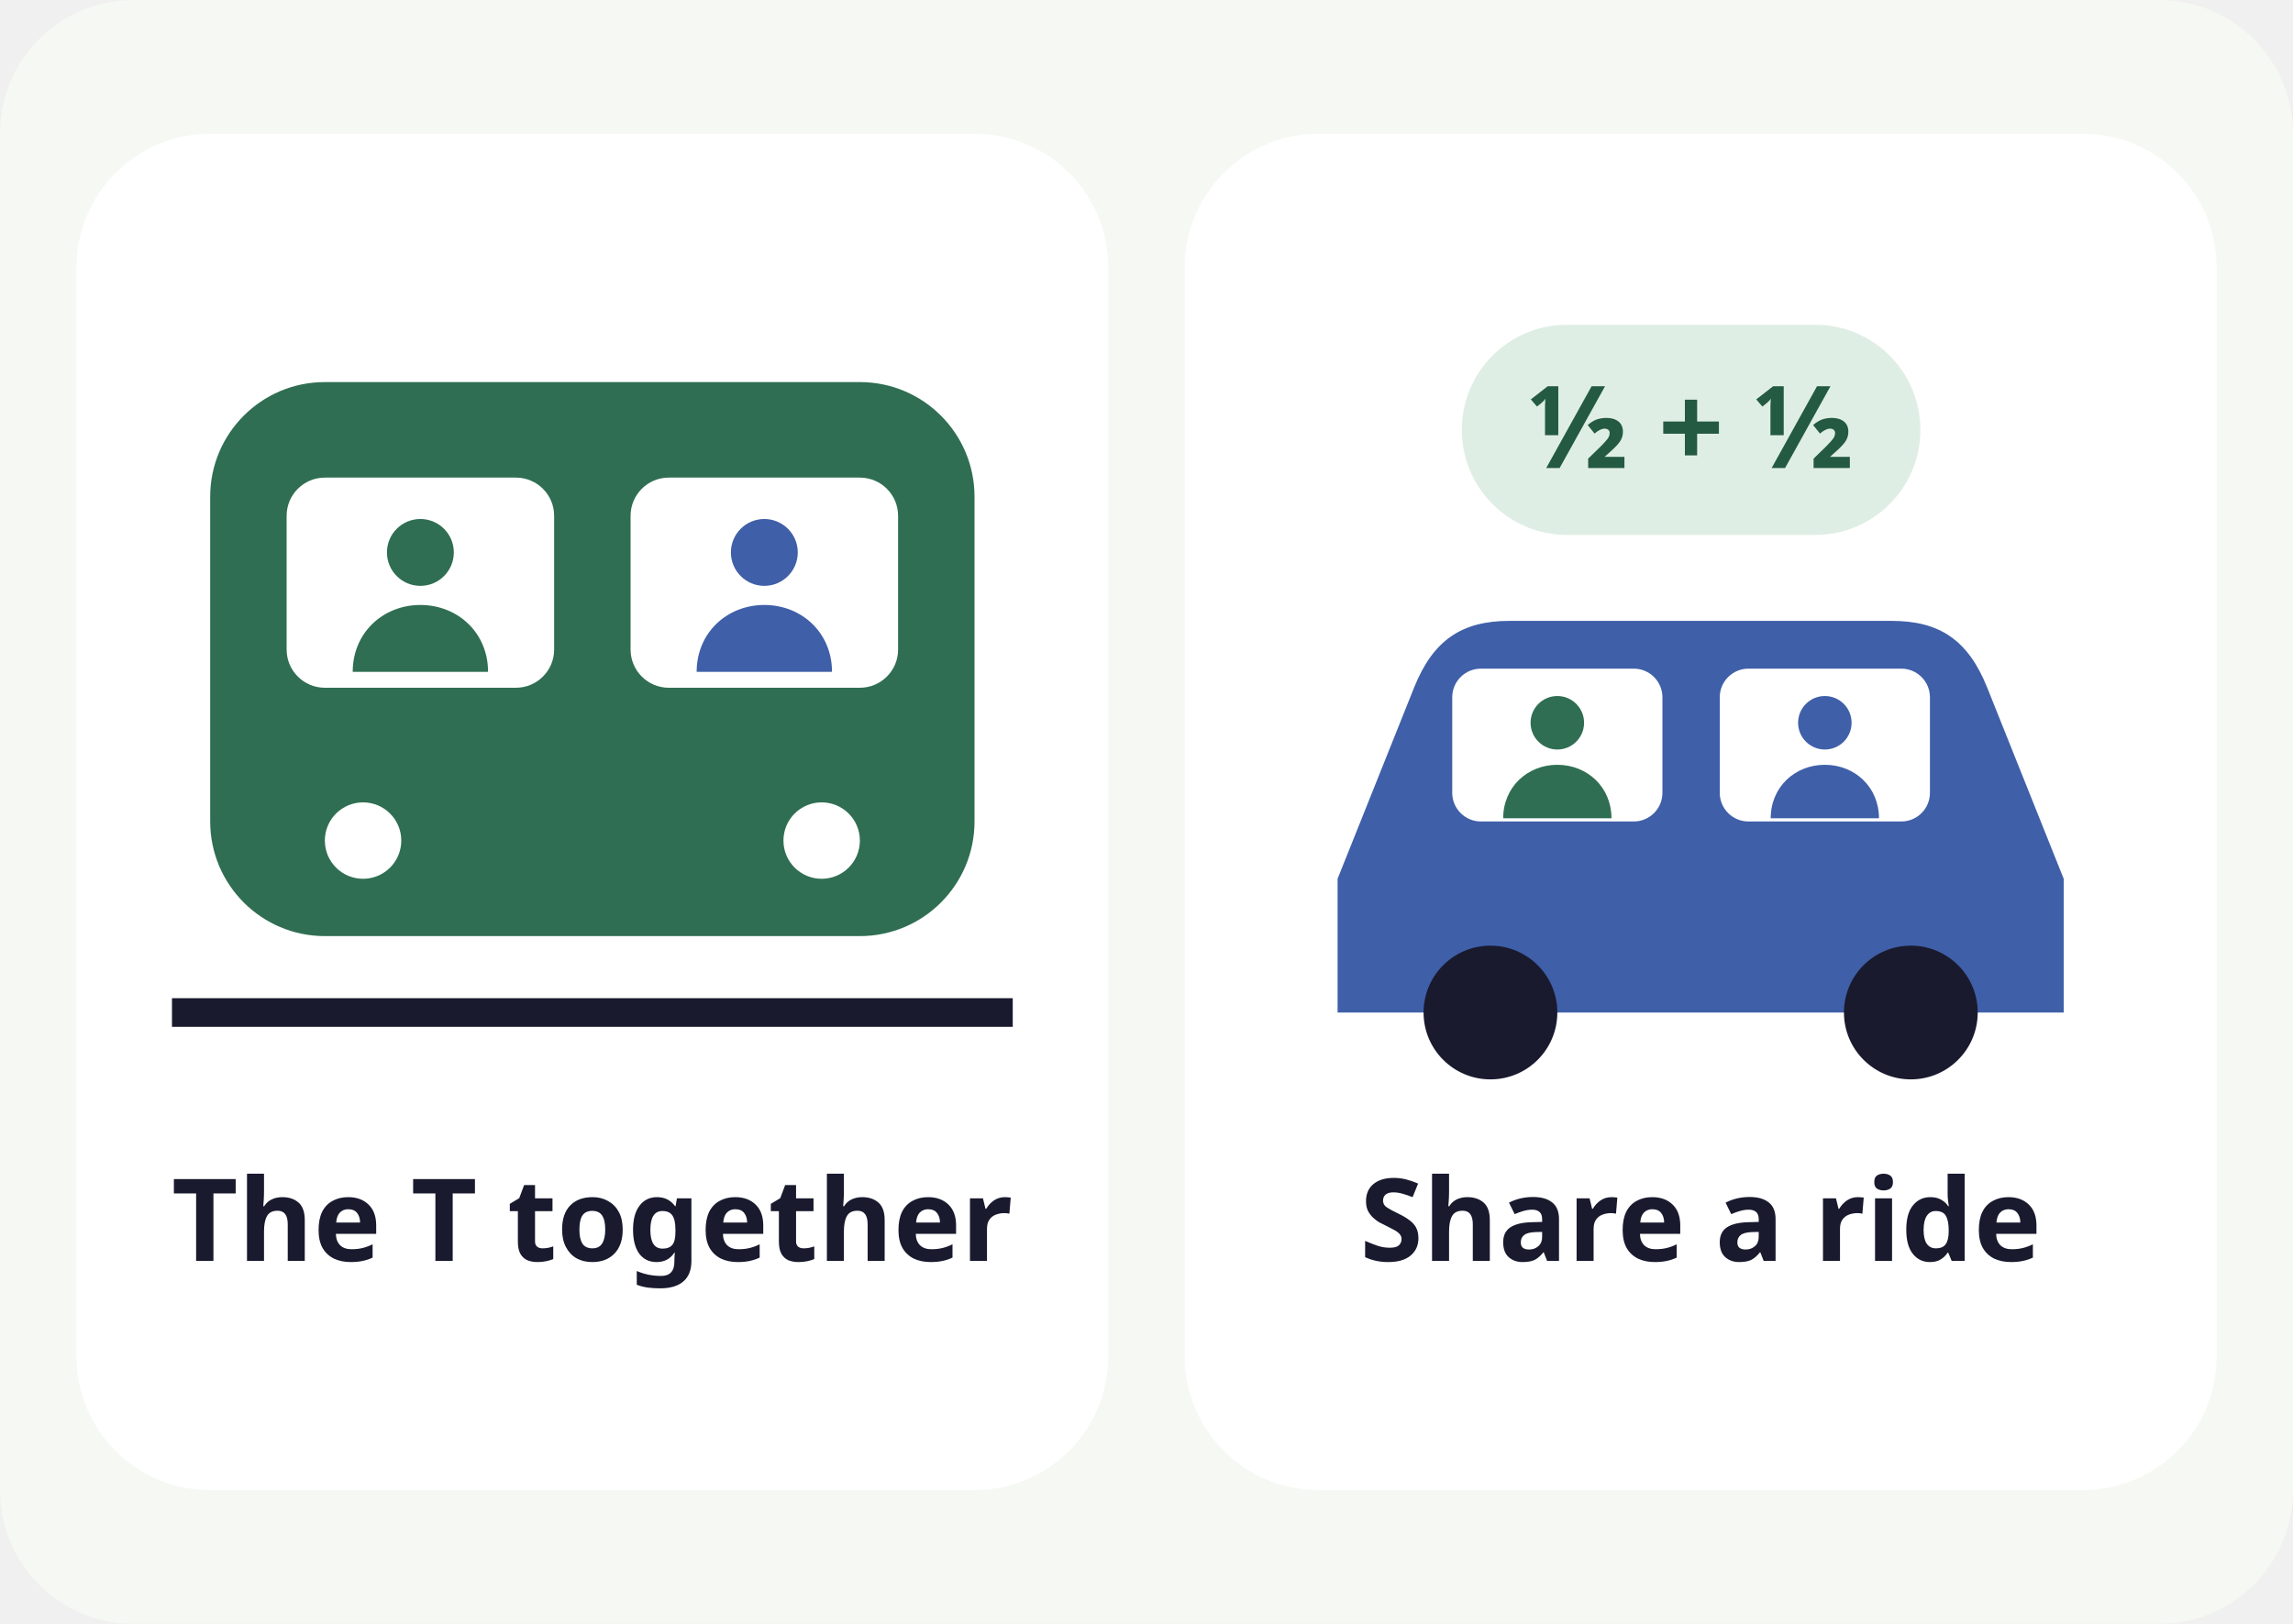
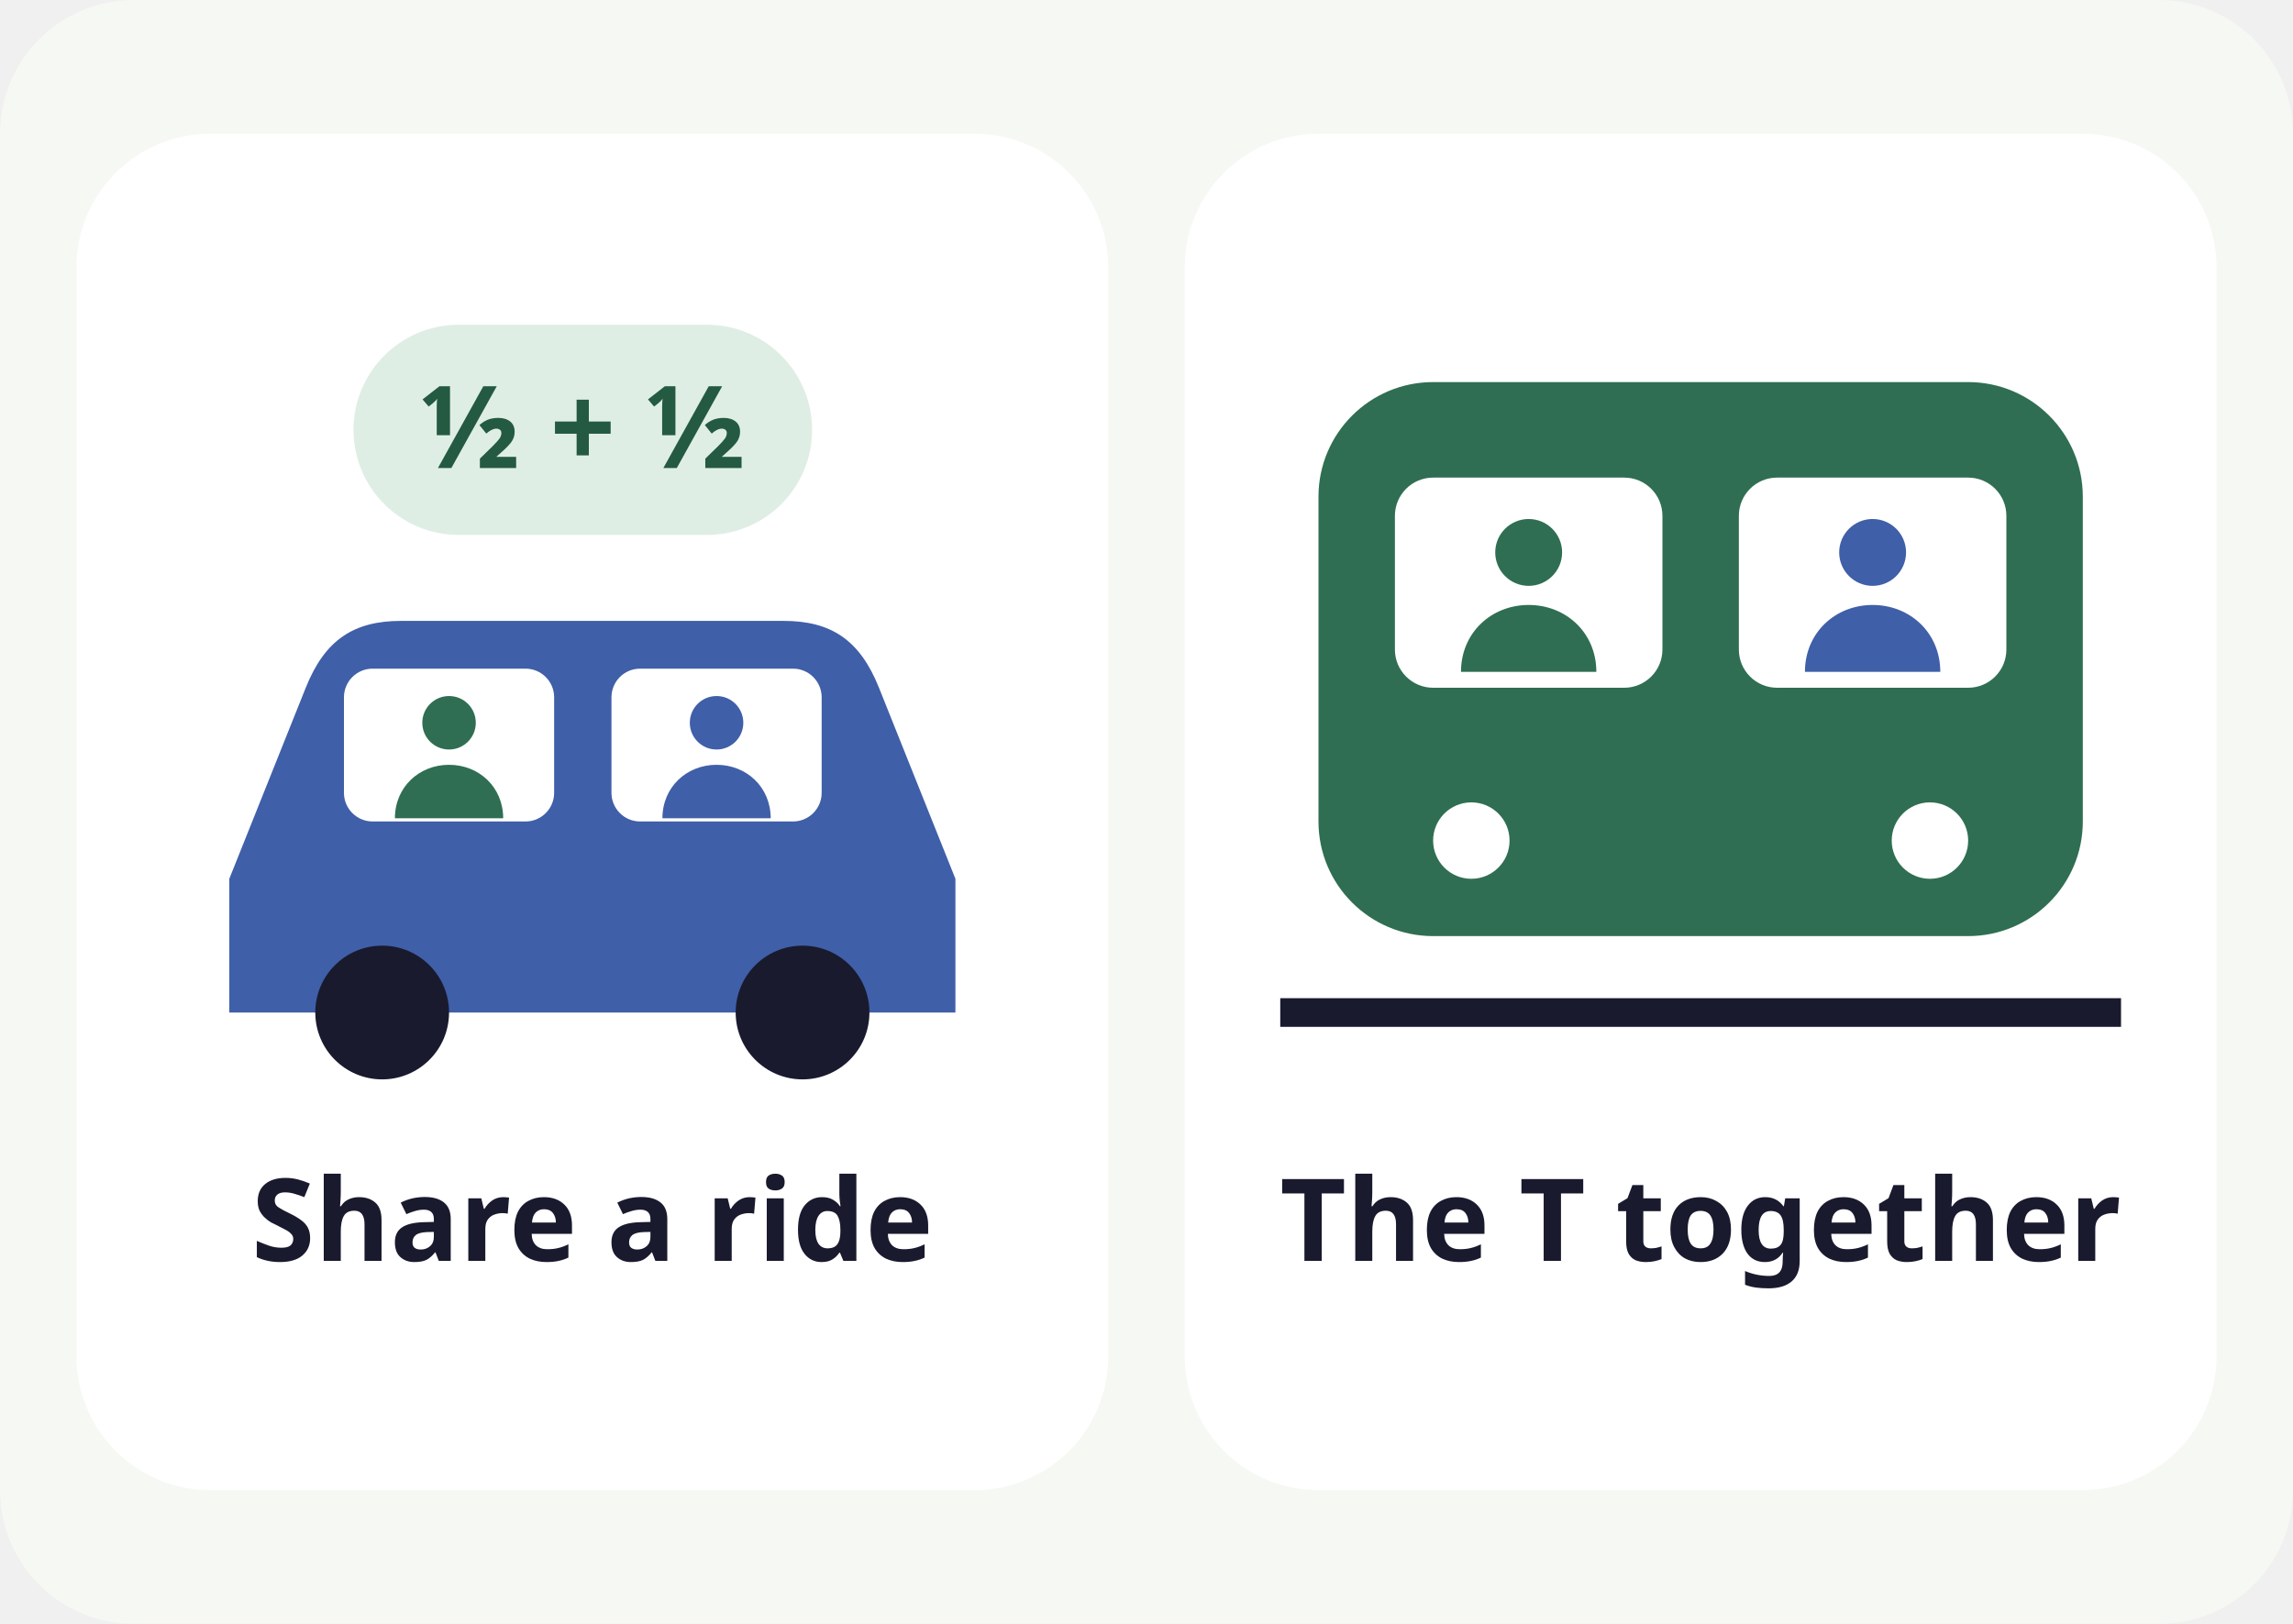
- <svg xmlns="http://www.w3.org/2000/svg" width="240" height="170" viewBox="0 0 240 170" role="img" aria-label="Two ways to go: the T together, or one shared car with the fare split in half">
+ <svg xmlns="http://www.w3.org/2000/svg" width="240" height="170" viewBox="0 0 240 170" role="img" aria-label="Two ways to go: one shared car with the fare split in half, or the T together">
  <defs>
    <symbol id="plane" viewBox="0 0 24 24">
      <path d="M12 1.5c.8 0 1.4.9 1.4 2V9l8.1 4.6v2l-8.1-2.4v5l2.3 1.7v1.6L12 20.6l-3.7.9v-1.6l2.3-1.7v-5l-8.1 2.4v-2L10.6 9V3.5c0-1.1.6-2 1.4-2z" />
    </symbol>
    <symbol id="person" viewBox="0 0 24 24">
      <circle cx="12" cy="7" r="4.2" />
      <path d="M3.5 22c0-4.9 3.8-8.4 8.5-8.4s8.5 3.5 8.5 8.4z" />
    </symbol>
  </defs>
  <rect width="240" height="170" rx="14" fill="#f6f8f3" />
  <rect x="8" y="14" width="108" height="142" rx="14" fill="#ffffff" />
  <rect x="124" y="14" width="108" height="142" rx="14" fill="#ffffff" />
-   <rect x="22" y="40" width="80" height="58" rx="12" fill="#2f6e52" />
-   <rect x="30" y="50" width="28" height="22" rx="4" fill="#ffffff" />
-   <rect x="66" y="50" width="28" height="22" rx="4" fill="#ffffff" />
-   <use href="#person" x="34" y="52" width="20" height="20" fill="#2f6e52" />
-   <use href="#person" x="70" y="52" width="20" height="20" fill="#3f5fa8" />
-   <circle cx="38" cy="88" r="4" fill="#ffffff" />
-   <circle cx="86" cy="88" r="4" fill="#ffffff" />
-   <path d="M18 106 H106" stroke="#191a2e" stroke-width="3" />
-   <text x="62" y="132" text-anchor="middle" font-family="Trebuchet MS, Verdana, sans-serif" font-size="12" font-weight="700" fill="#191a2e">The T together</text>
-   <path d="M140 92 l8 -20 c2 -5 5 -7 10 -7 h40 c5 0 8 2 10 7 l8 20 v14 h-76 z" fill="#3f5fa8" />
-   <rect x="152" y="70" width="22" height="16" rx="3" fill="#ffffff" />
-   <rect x="180" y="70" width="22" height="16" rx="3" fill="#ffffff" />
-   <use href="#person" x="155" y="71" width="16" height="16" fill="#2f6e52" />
-   <use href="#person" x="183" y="71" width="16" height="16" fill="#3f5fa8" />
-   <circle cx="156" cy="106" r="7" fill="#191a2e" />
-   <circle cx="200" cy="106" r="7" fill="#191a2e" />
-   <rect x="153" y="34" width="48" height="22" rx="11" fill="#dfeee4" />
-   <text x="177" y="49" text-anchor="middle" font-family="Trebuchet MS, Verdana, sans-serif" font-size="12" font-weight="700" fill="#245a42">½ + ½</text>
-   <text x="178" y="132" text-anchor="middle" font-family="Trebuchet MS, Verdana, sans-serif" font-size="12" font-weight="700" fill="#191a2e">Share a ride</text>
+   <g transform="translate(-116 0)">
+     <path d="M140 92 l8 -20 c2 -5 5 -7 10 -7 h40 c5 0 8 2 10 7 l8 20 v14 h-76 z" fill="#3f5fa8" />
+     <rect x="152" y="70" width="22" height="16" rx="3" fill="#ffffff" />
+     <rect x="180" y="70" width="22" height="16" rx="3" fill="#ffffff" />
+     <use href="#person" x="155" y="71" width="16" height="16" fill="#2f6e52" />
+     <use href="#person" x="183" y="71" width="16" height="16" fill="#3f5fa8" />
+     <circle cx="156" cy="106" r="7" fill="#191a2e" />
+     <circle cx="200" cy="106" r="7" fill="#191a2e" />
+     <rect x="153" y="34" width="48" height="22" rx="11" fill="#dfeee4" />
+     <text x="177" y="49" text-anchor="middle" font-family="Trebuchet MS, Verdana, sans-serif" font-size="12" font-weight="700" fill="#245a42">½ + ½</text>
+     <text x="178" y="132" text-anchor="middle" font-family="Trebuchet MS, Verdana, sans-serif" font-size="12" font-weight="700" fill="#191a2e">Share a ride</text>
+   </g>
+   <g transform="translate(116 0)">
+     <rect x="22" y="40" width="80" height="58" rx="12" fill="#2f6e52" />
+     <rect x="30" y="50" width="28" height="22" rx="4" fill="#ffffff" />
+     <rect x="66" y="50" width="28" height="22" rx="4" fill="#ffffff" />
+     <use href="#person" x="34" y="52" width="20" height="20" fill="#2f6e52" />
+     <use href="#person" x="70" y="52" width="20" height="20" fill="#3f5fa8" />
+     <circle cx="38" cy="88" r="4" fill="#ffffff" />
+     <circle cx="86" cy="88" r="4" fill="#ffffff" />
+     <path d="M18 106 H106" stroke="#191a2e" stroke-width="3" />
+     <text x="62" y="132" text-anchor="middle" font-family="Trebuchet MS, Verdana, sans-serif" font-size="12" font-weight="700" fill="#191a2e">The T together</text>
+   </g>
</svg>
